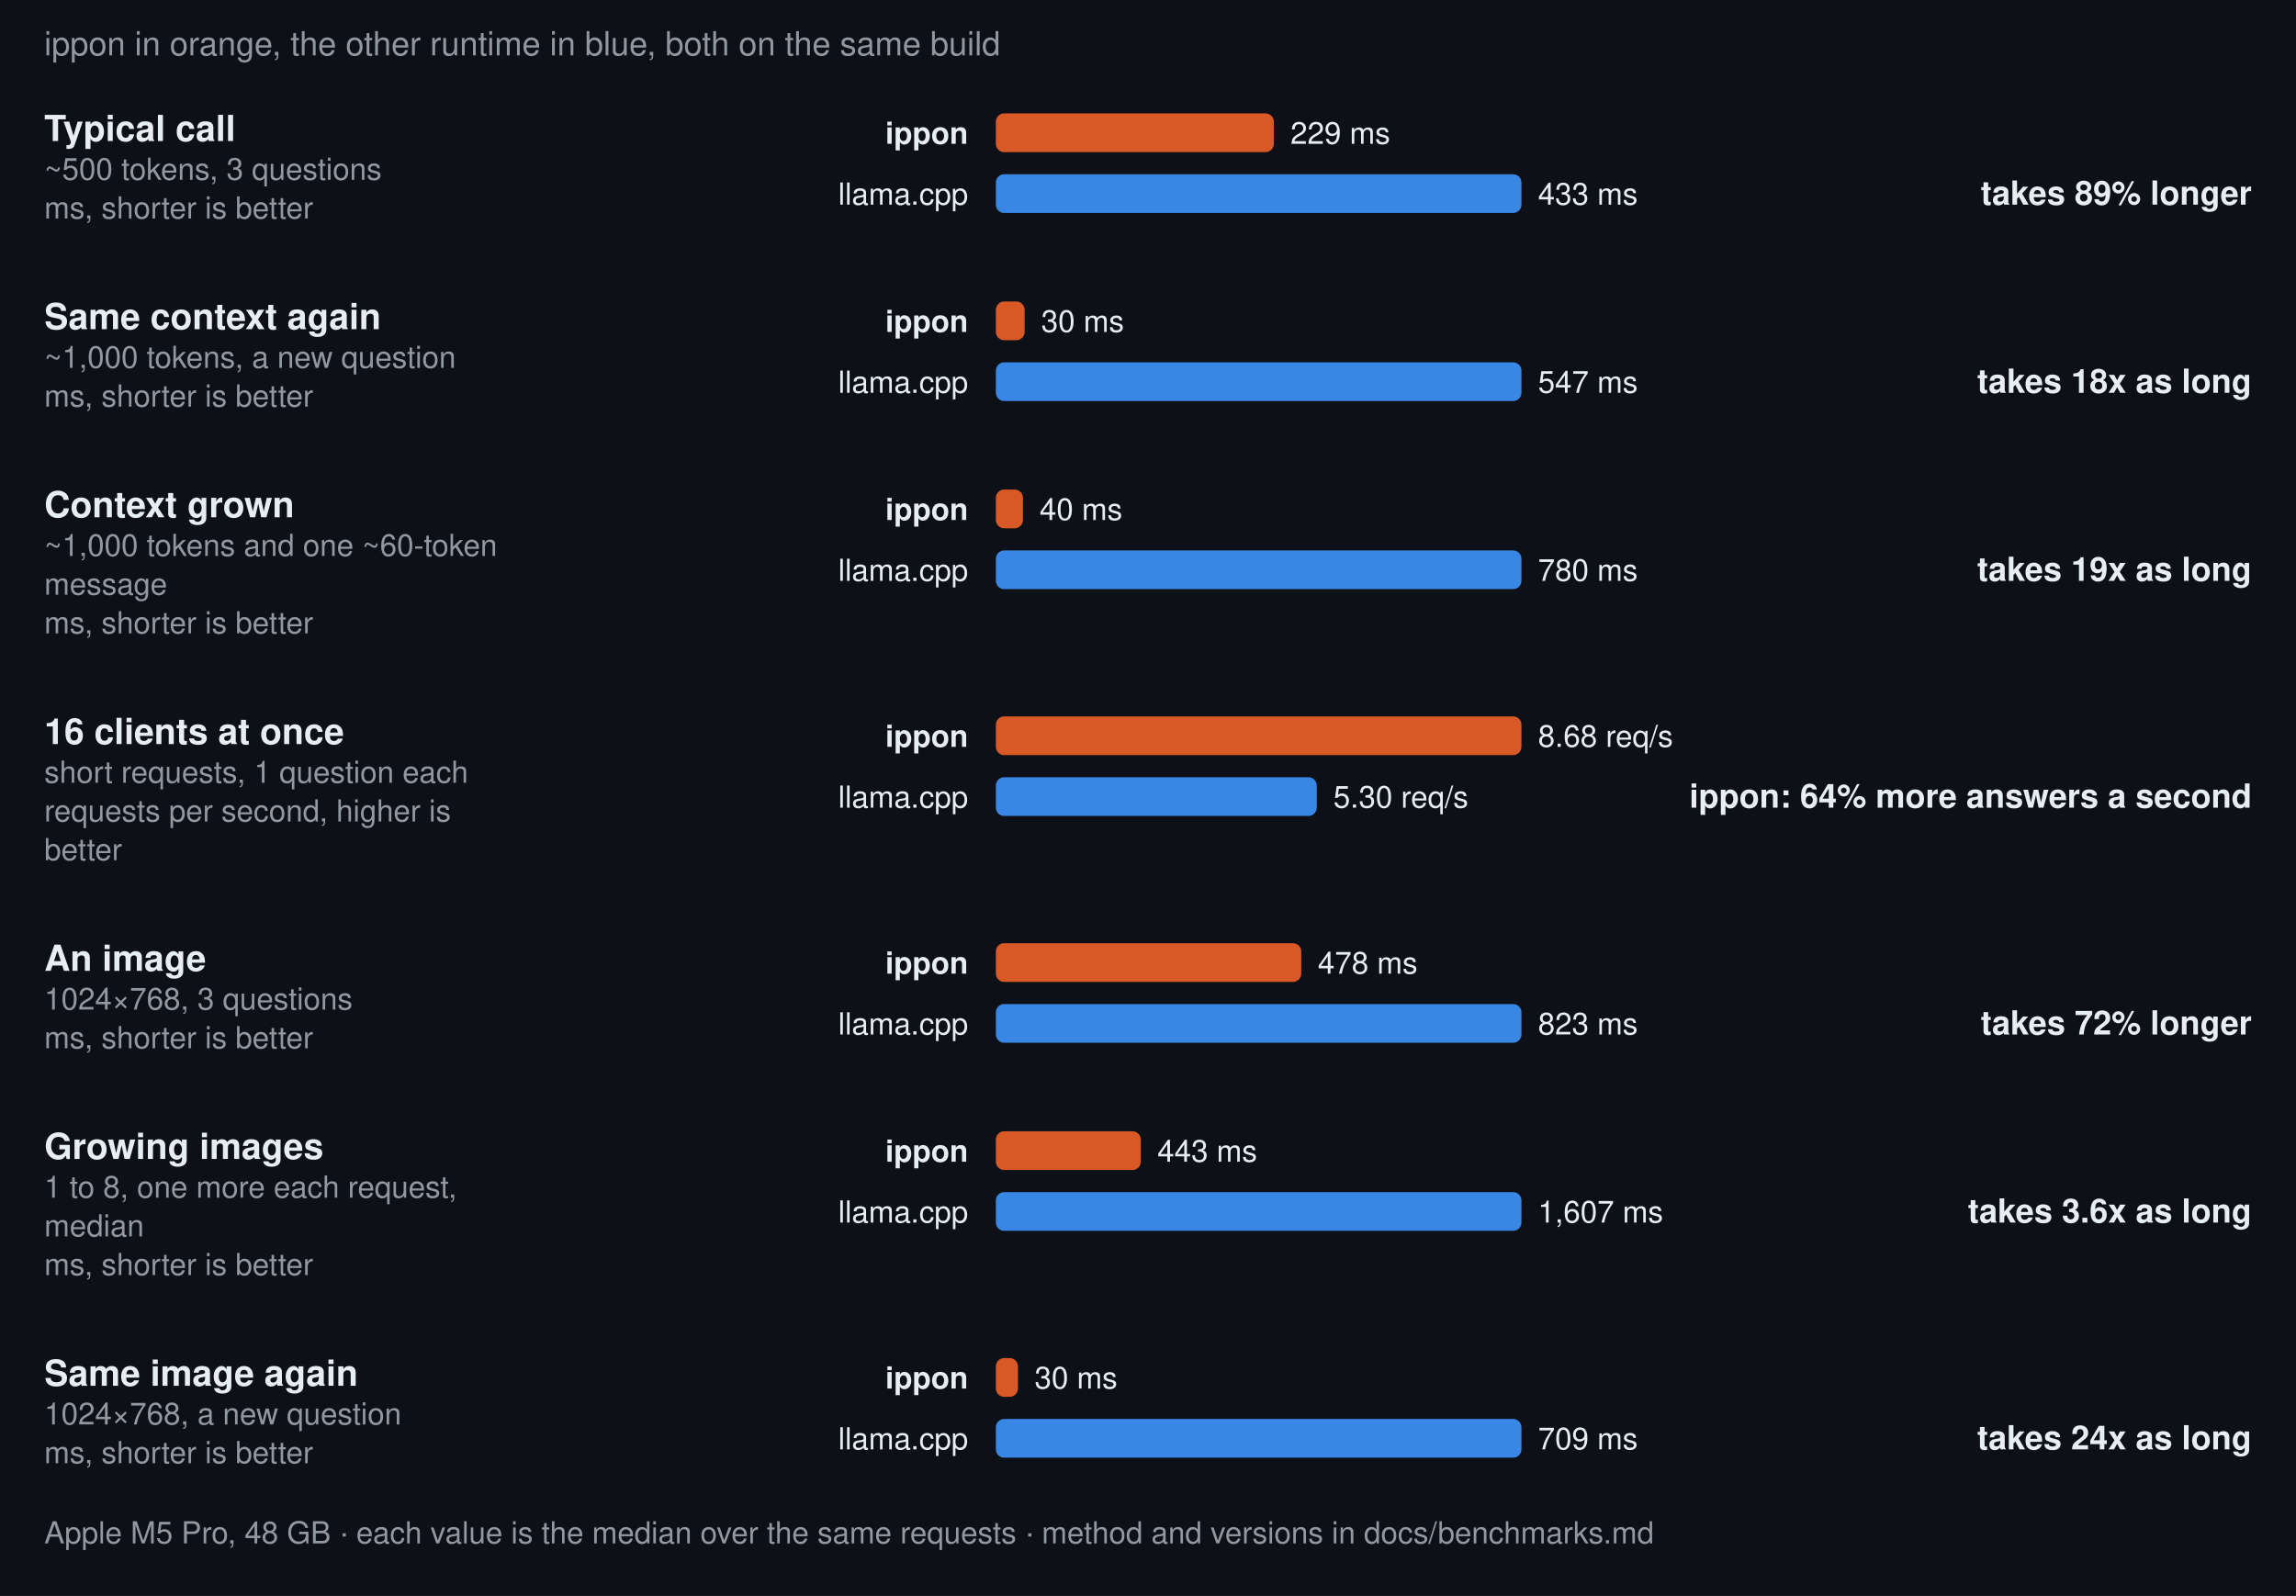
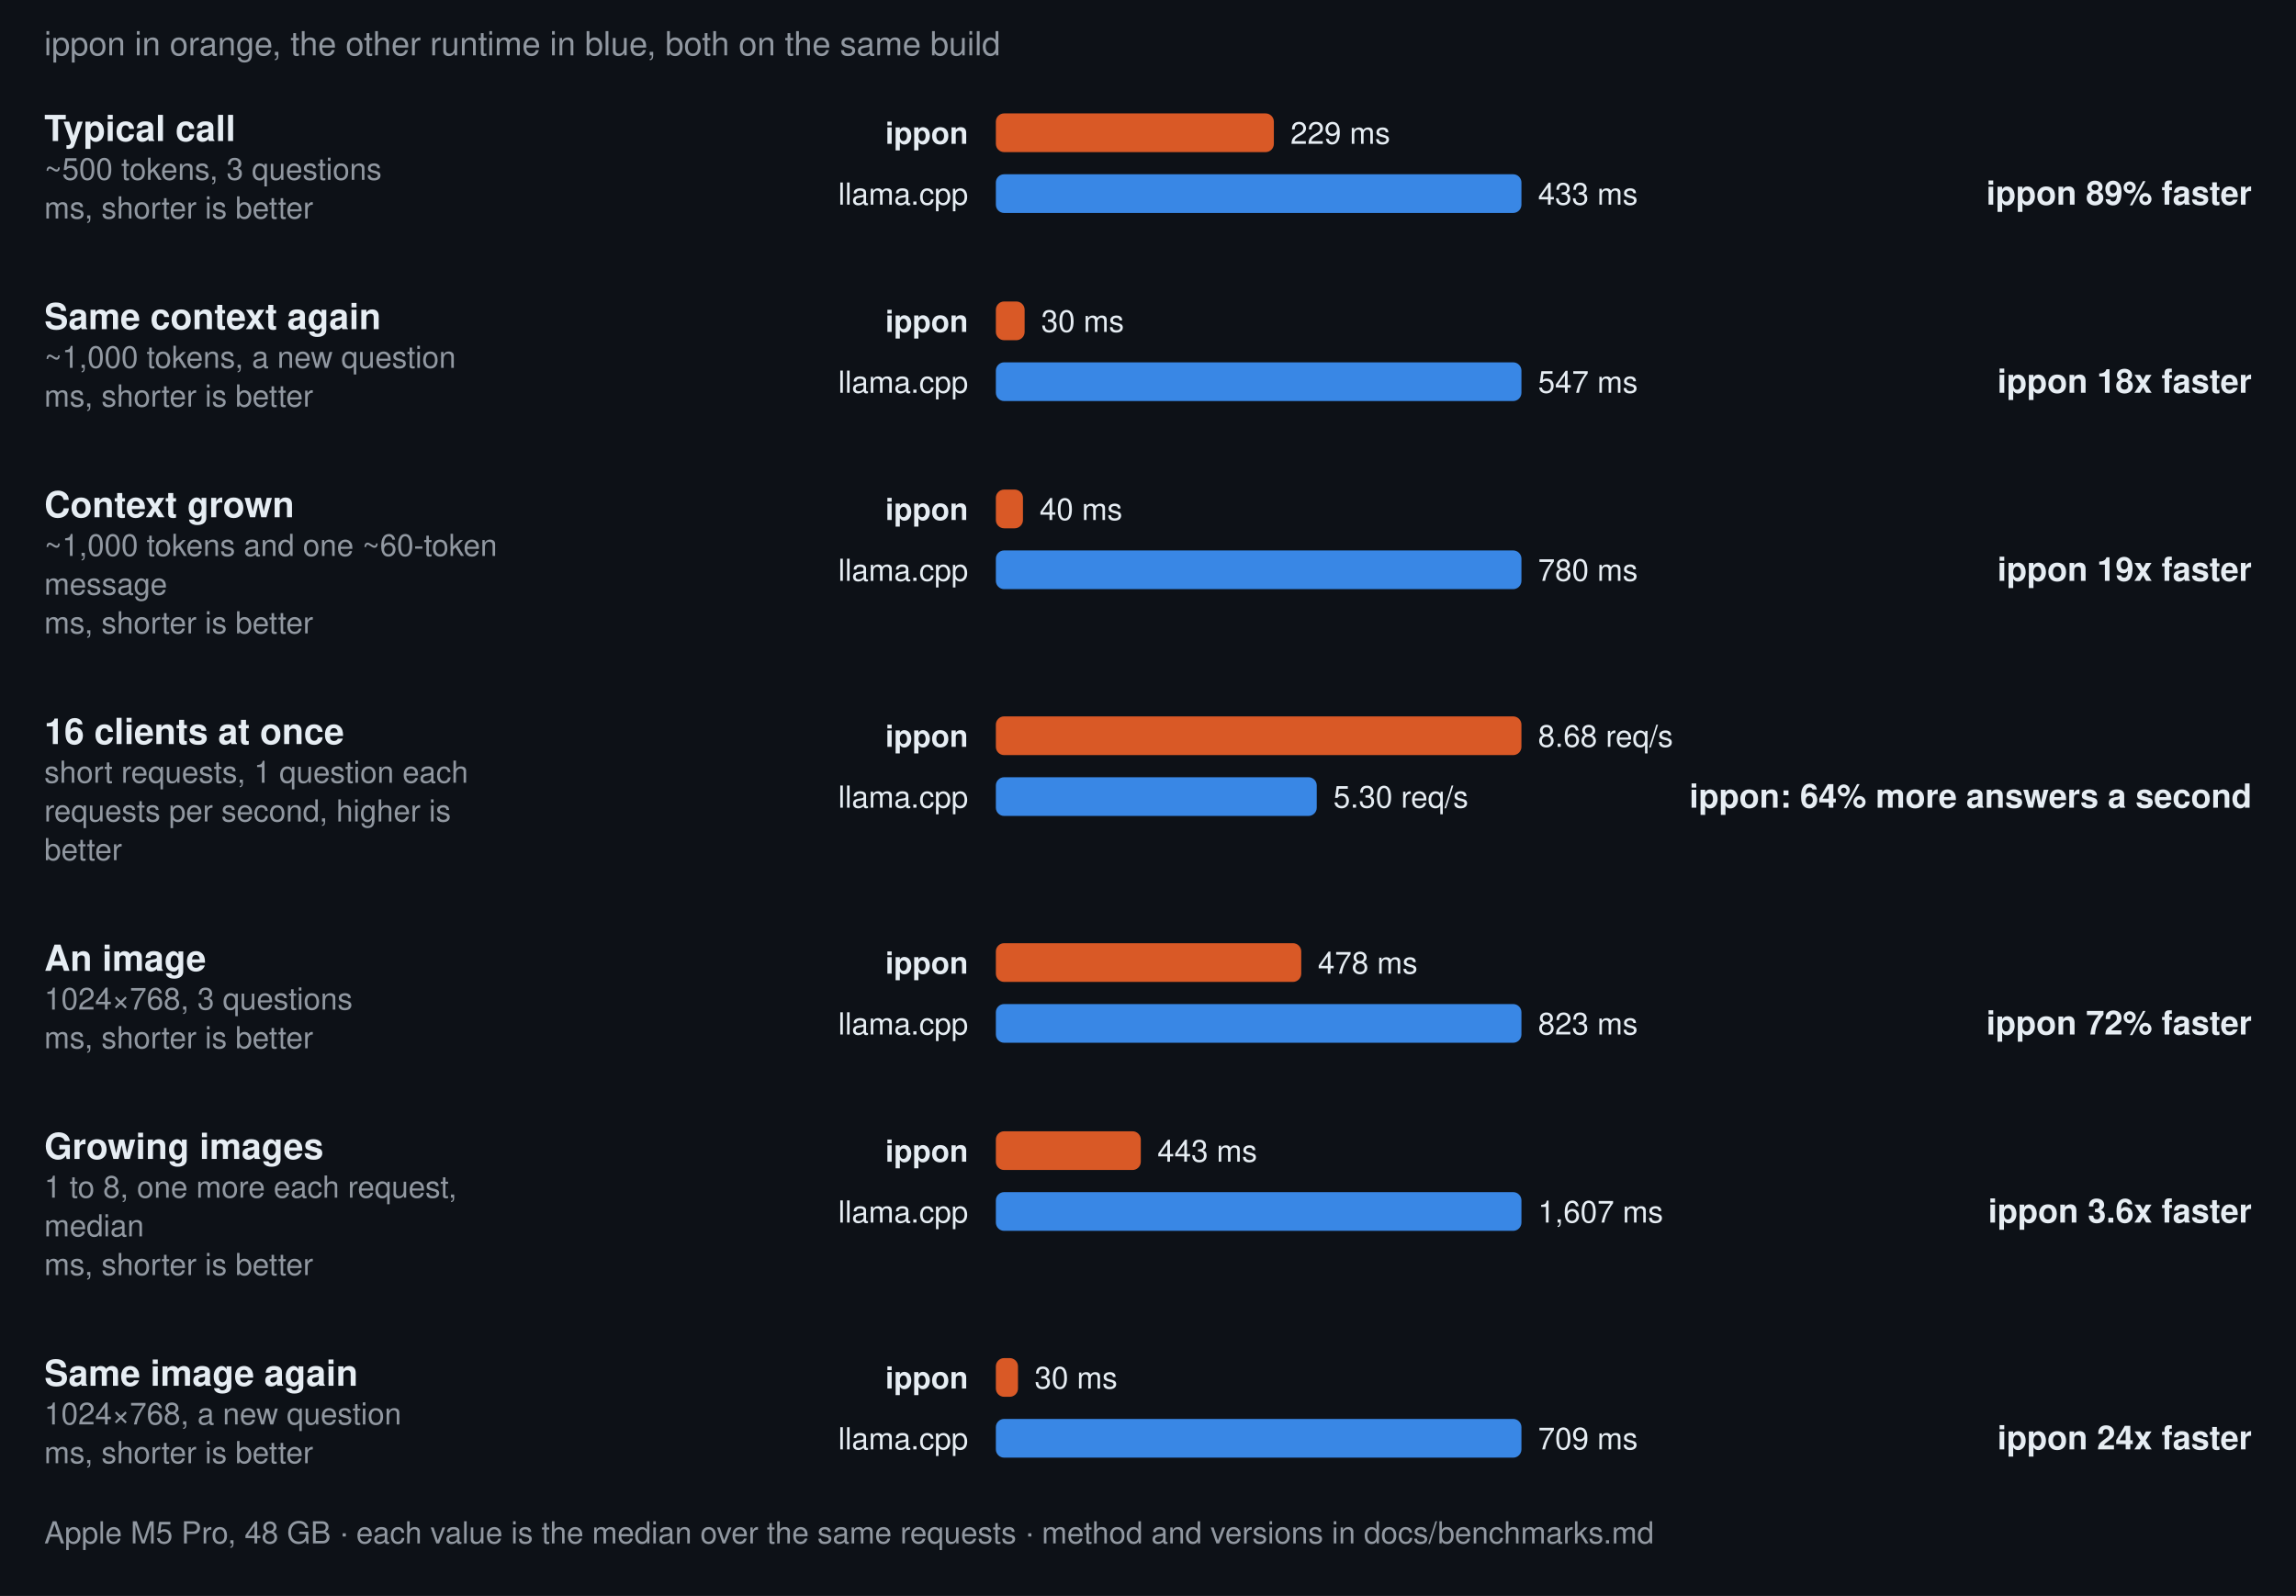
<svg xmlns="http://www.w3.org/2000/svg" width="830" height="577" viewBox="0 0 830 577" font-family="-apple-system, BlinkMacSystemFont, 'Segoe UI', Helvetica, Arial, sans-serif" role="img" aria-label="H2O-Lightning-4B">
  <rect width="830" height="577" fill="#0d1117" />
  <text x="16.0" y="20.0" font-size="12" font-weight="400" text-anchor="start" fill="#9198a1">ippon in orange, the other runtime in blue, both on the same build</text>
  <text x="16.0" y="51.0" font-size="13" font-weight="600" text-anchor="start" fill="#e6edf3">Typical call</text>
  <text x="16.0" y="65.0" font-size="11" font-weight="400" text-anchor="start" fill="#9198a1">~500 tokens, 3 questions</text>
  <text x="16.0" y="79.0" font-size="11" font-weight="400" text-anchor="start" fill="#9198a1">ms, shorter is better</text>
  <text x="350.0" y="52.0" font-size="11" font-weight="600" text-anchor="end" fill="#e6edf3">ippon</text>
  <rect x="360" y="41.0" width="100.5" height="14" rx="3" fill="#d95926" />
  <text x="466.5" y="52.0" font-size="11" font-weight="400" text-anchor="start" fill="#e6edf3">229 ms</text>
  <text x="350.0" y="74.0" font-size="11" font-weight="400" text-anchor="end" fill="#e6edf3">llama.cpp</text>
  <rect x="360" y="63.0" width="190.0" height="14" rx="3" fill="#3987e5" />
  <text x="556.0" y="74.0" font-size="11" font-weight="400" text-anchor="start" fill="#e6edf3">433 ms</text>
-   <text x="814.0" y="74.0" font-size="12" font-weight="600" text-anchor="end" fill="#e6edf3">takes 89% longer</text>
+   <text x="814.0" y="74.0" font-size="12" font-weight="600" text-anchor="end" fill="#e6edf3">ippon 89% faster</text>
  <text x="16.0" y="119.0" font-size="13" font-weight="600" text-anchor="start" fill="#e6edf3">Same context again</text>
  <text x="16.0" y="133.0" font-size="11" font-weight="400" text-anchor="start" fill="#9198a1">~1,000 tokens, a new question</text>
  <text x="16.0" y="147.0" font-size="11" font-weight="400" text-anchor="start" fill="#9198a1">ms, shorter is better</text>
  <text x="350.0" y="120.0" font-size="11" font-weight="600" text-anchor="end" fill="#e6edf3">ippon</text>
  <rect x="360" y="109.0" width="10.4" height="14" rx="3" fill="#d95926" />
  <text x="376.4" y="120.0" font-size="11" font-weight="400" text-anchor="start" fill="#e6edf3">30 ms</text>
  <text x="350.0" y="142.0" font-size="11" font-weight="400" text-anchor="end" fill="#e6edf3">llama.cpp</text>
  <rect x="360" y="131.0" width="190.0" height="14" rx="3" fill="#3987e5" />
  <text x="556.0" y="142.0" font-size="11" font-weight="400" text-anchor="start" fill="#e6edf3">547 ms</text>
-   <text x="814.0" y="142.0" font-size="12" font-weight="600" text-anchor="end" fill="#e6edf3">takes 18x as long</text>
+   <text x="814.0" y="142.0" font-size="12" font-weight="600" text-anchor="end" fill="#e6edf3">ippon 18x faster</text>
  <text x="16.0" y="187.0" font-size="13" font-weight="600" text-anchor="start" fill="#e6edf3">Context grown</text>
  <text x="16.0" y="201.0" font-size="11" font-weight="400" text-anchor="start" fill="#9198a1">~1,000 tokens and one ~60-token</text>
  <text x="16.0" y="215.0" font-size="11" font-weight="400" text-anchor="start" fill="#9198a1">message</text>
  <text x="16.0" y="229.0" font-size="11" font-weight="400" text-anchor="start" fill="#9198a1">ms, shorter is better</text>
  <text x="350.0" y="188.0" font-size="11" font-weight="600" text-anchor="end" fill="#e6edf3">ippon</text>
  <rect x="360" y="177.0" width="9.8" height="14" rx="3" fill="#d95926" />
  <text x="375.8" y="188.0" font-size="11" font-weight="400" text-anchor="start" fill="#e6edf3">40 ms</text>
  <text x="350.0" y="210.0" font-size="11" font-weight="400" text-anchor="end" fill="#e6edf3">llama.cpp</text>
  <rect x="360" y="199.0" width="190.0" height="14" rx="3" fill="#3987e5" />
  <text x="556.0" y="210.0" font-size="11" font-weight="400" text-anchor="start" fill="#e6edf3">780 ms</text>
-   <text x="814.0" y="210.0" font-size="12" font-weight="600" text-anchor="end" fill="#e6edf3">takes 19x as long</text>
+   <text x="814.0" y="210.0" font-size="12" font-weight="600" text-anchor="end" fill="#e6edf3">ippon 19x faster</text>
  <text x="16.0" y="269.0" font-size="13" font-weight="600" text-anchor="start" fill="#e6edf3">16 clients at once</text>
  <text x="16.0" y="283.0" font-size="11" font-weight="400" text-anchor="start" fill="#9198a1">short requests, 1 question each</text>
  <text x="16.0" y="297.0" font-size="11" font-weight="400" text-anchor="start" fill="#9198a1">requests per second, higher is</text>
  <text x="16.0" y="311.0" font-size="11" font-weight="400" text-anchor="start" fill="#9198a1">better</text>
  <text x="350.0" y="270.0" font-size="11" font-weight="600" text-anchor="end" fill="#e6edf3">ippon</text>
  <rect x="360" y="259.0" width="190.0" height="14" rx="3" fill="#d95926" />
  <text x="556.0" y="270.0" font-size="11" font-weight="400" text-anchor="start" fill="#e6edf3">8.68 req/s</text>
  <text x="350.0" y="292.0" font-size="11" font-weight="400" text-anchor="end" fill="#e6edf3">llama.cpp</text>
  <rect x="360" y="281.0" width="116.0" height="14" rx="3" fill="#3987e5" />
  <text x="482.0" y="292.0" font-size="11" font-weight="400" text-anchor="start" fill="#e6edf3">5.30 req/s</text>
  <text x="814.0" y="292.0" font-size="12" font-weight="600" text-anchor="end" fill="#e6edf3">ippon: 64% more answers a second</text>
  <text x="16.0" y="351.0" font-size="13" font-weight="600" text-anchor="start" fill="#e6edf3">An image</text>
  <text x="16.0" y="365.0" font-size="11" font-weight="400" text-anchor="start" fill="#9198a1">1024×768, 3 questions</text>
  <text x="16.0" y="379.0" font-size="11" font-weight="400" text-anchor="start" fill="#9198a1">ms, shorter is better</text>
  <text x="350.0" y="352.0" font-size="11" font-weight="600" text-anchor="end" fill="#e6edf3">ippon</text>
  <rect x="360" y="341.0" width="110.4" height="14" rx="3" fill="#d95926" />
  <text x="476.4" y="352.0" font-size="11" font-weight="400" text-anchor="start" fill="#e6edf3">478 ms</text>
  <text x="350.0" y="374.0" font-size="11" font-weight="400" text-anchor="end" fill="#e6edf3">llama.cpp</text>
  <rect x="360" y="363.0" width="190.0" height="14" rx="3" fill="#3987e5" />
  <text x="556.0" y="374.0" font-size="11" font-weight="400" text-anchor="start" fill="#e6edf3">823 ms</text>
-   <text x="814.0" y="374.0" font-size="12" font-weight="600" text-anchor="end" fill="#e6edf3">takes 72% longer</text>
+   <text x="814.0" y="374.0" font-size="12" font-weight="600" text-anchor="end" fill="#e6edf3">ippon 72% faster</text>
  <text x="16.0" y="419.0" font-size="13" font-weight="600" text-anchor="start" fill="#e6edf3">Growing images</text>
  <text x="16.0" y="433.0" font-size="11" font-weight="400" text-anchor="start" fill="#9198a1">1 to 8, one more each request,</text>
  <text x="16.0" y="447.0" font-size="11" font-weight="400" text-anchor="start" fill="#9198a1">median</text>
  <text x="16.0" y="461.0" font-size="11" font-weight="400" text-anchor="start" fill="#9198a1">ms, shorter is better</text>
  <text x="350.0" y="420.0" font-size="11" font-weight="600" text-anchor="end" fill="#e6edf3">ippon</text>
  <rect x="360" y="409.0" width="52.4" height="14" rx="3" fill="#d95926" />
  <text x="418.4" y="420.0" font-size="11" font-weight="400" text-anchor="start" fill="#e6edf3">443 ms</text>
  <text x="350.0" y="442.0" font-size="11" font-weight="400" text-anchor="end" fill="#e6edf3">llama.cpp</text>
  <rect x="360" y="431.0" width="190.0" height="14" rx="3" fill="#3987e5" />
  <text x="556.0" y="442.0" font-size="11" font-weight="400" text-anchor="start" fill="#e6edf3">1,607 ms</text>
-   <text x="814.0" y="442.0" font-size="12" font-weight="600" text-anchor="end" fill="#e6edf3">takes 3.6x as long</text>
+   <text x="814.0" y="442.0" font-size="12" font-weight="600" text-anchor="end" fill="#e6edf3">ippon 3.6x faster</text>
  <text x="16.0" y="501.0" font-size="13" font-weight="600" text-anchor="start" fill="#e6edf3">Same image again</text>
  <text x="16.0" y="515.0" font-size="11" font-weight="400" text-anchor="start" fill="#9198a1">1024×768, a new question</text>
  <text x="16.0" y="529.0" font-size="11" font-weight="400" text-anchor="start" fill="#9198a1">ms, shorter is better</text>
  <text x="350.0" y="502.0" font-size="11" font-weight="600" text-anchor="end" fill="#e6edf3">ippon</text>
  <rect x="360" y="491.0" width="8.0" height="14" rx="3" fill="#d95926" />
  <text x="374.0" y="502.0" font-size="11" font-weight="400" text-anchor="start" fill="#e6edf3">30 ms</text>
  <text x="350.0" y="524.0" font-size="11" font-weight="400" text-anchor="end" fill="#e6edf3">llama.cpp</text>
  <rect x="360" y="513.0" width="190.0" height="14" rx="3" fill="#3987e5" />
  <text x="556.0" y="524.0" font-size="11" font-weight="400" text-anchor="start" fill="#e6edf3">709 ms</text>
-   <text x="814.0" y="524.0" font-size="12" font-weight="600" text-anchor="end" fill="#e6edf3">takes 24x as long</text>
+   <text x="814.0" y="524.0" font-size="12" font-weight="600" text-anchor="end" fill="#e6edf3">ippon 24x faster</text>
  <text x="16.0" y="558.0" font-size="11" font-weight="400" text-anchor="start" fill="#9198a1">Apple M5 Pro, 48 GB · each value is the median over the same requests · method and versions in docs/benchmarks.md</text>
</svg>
